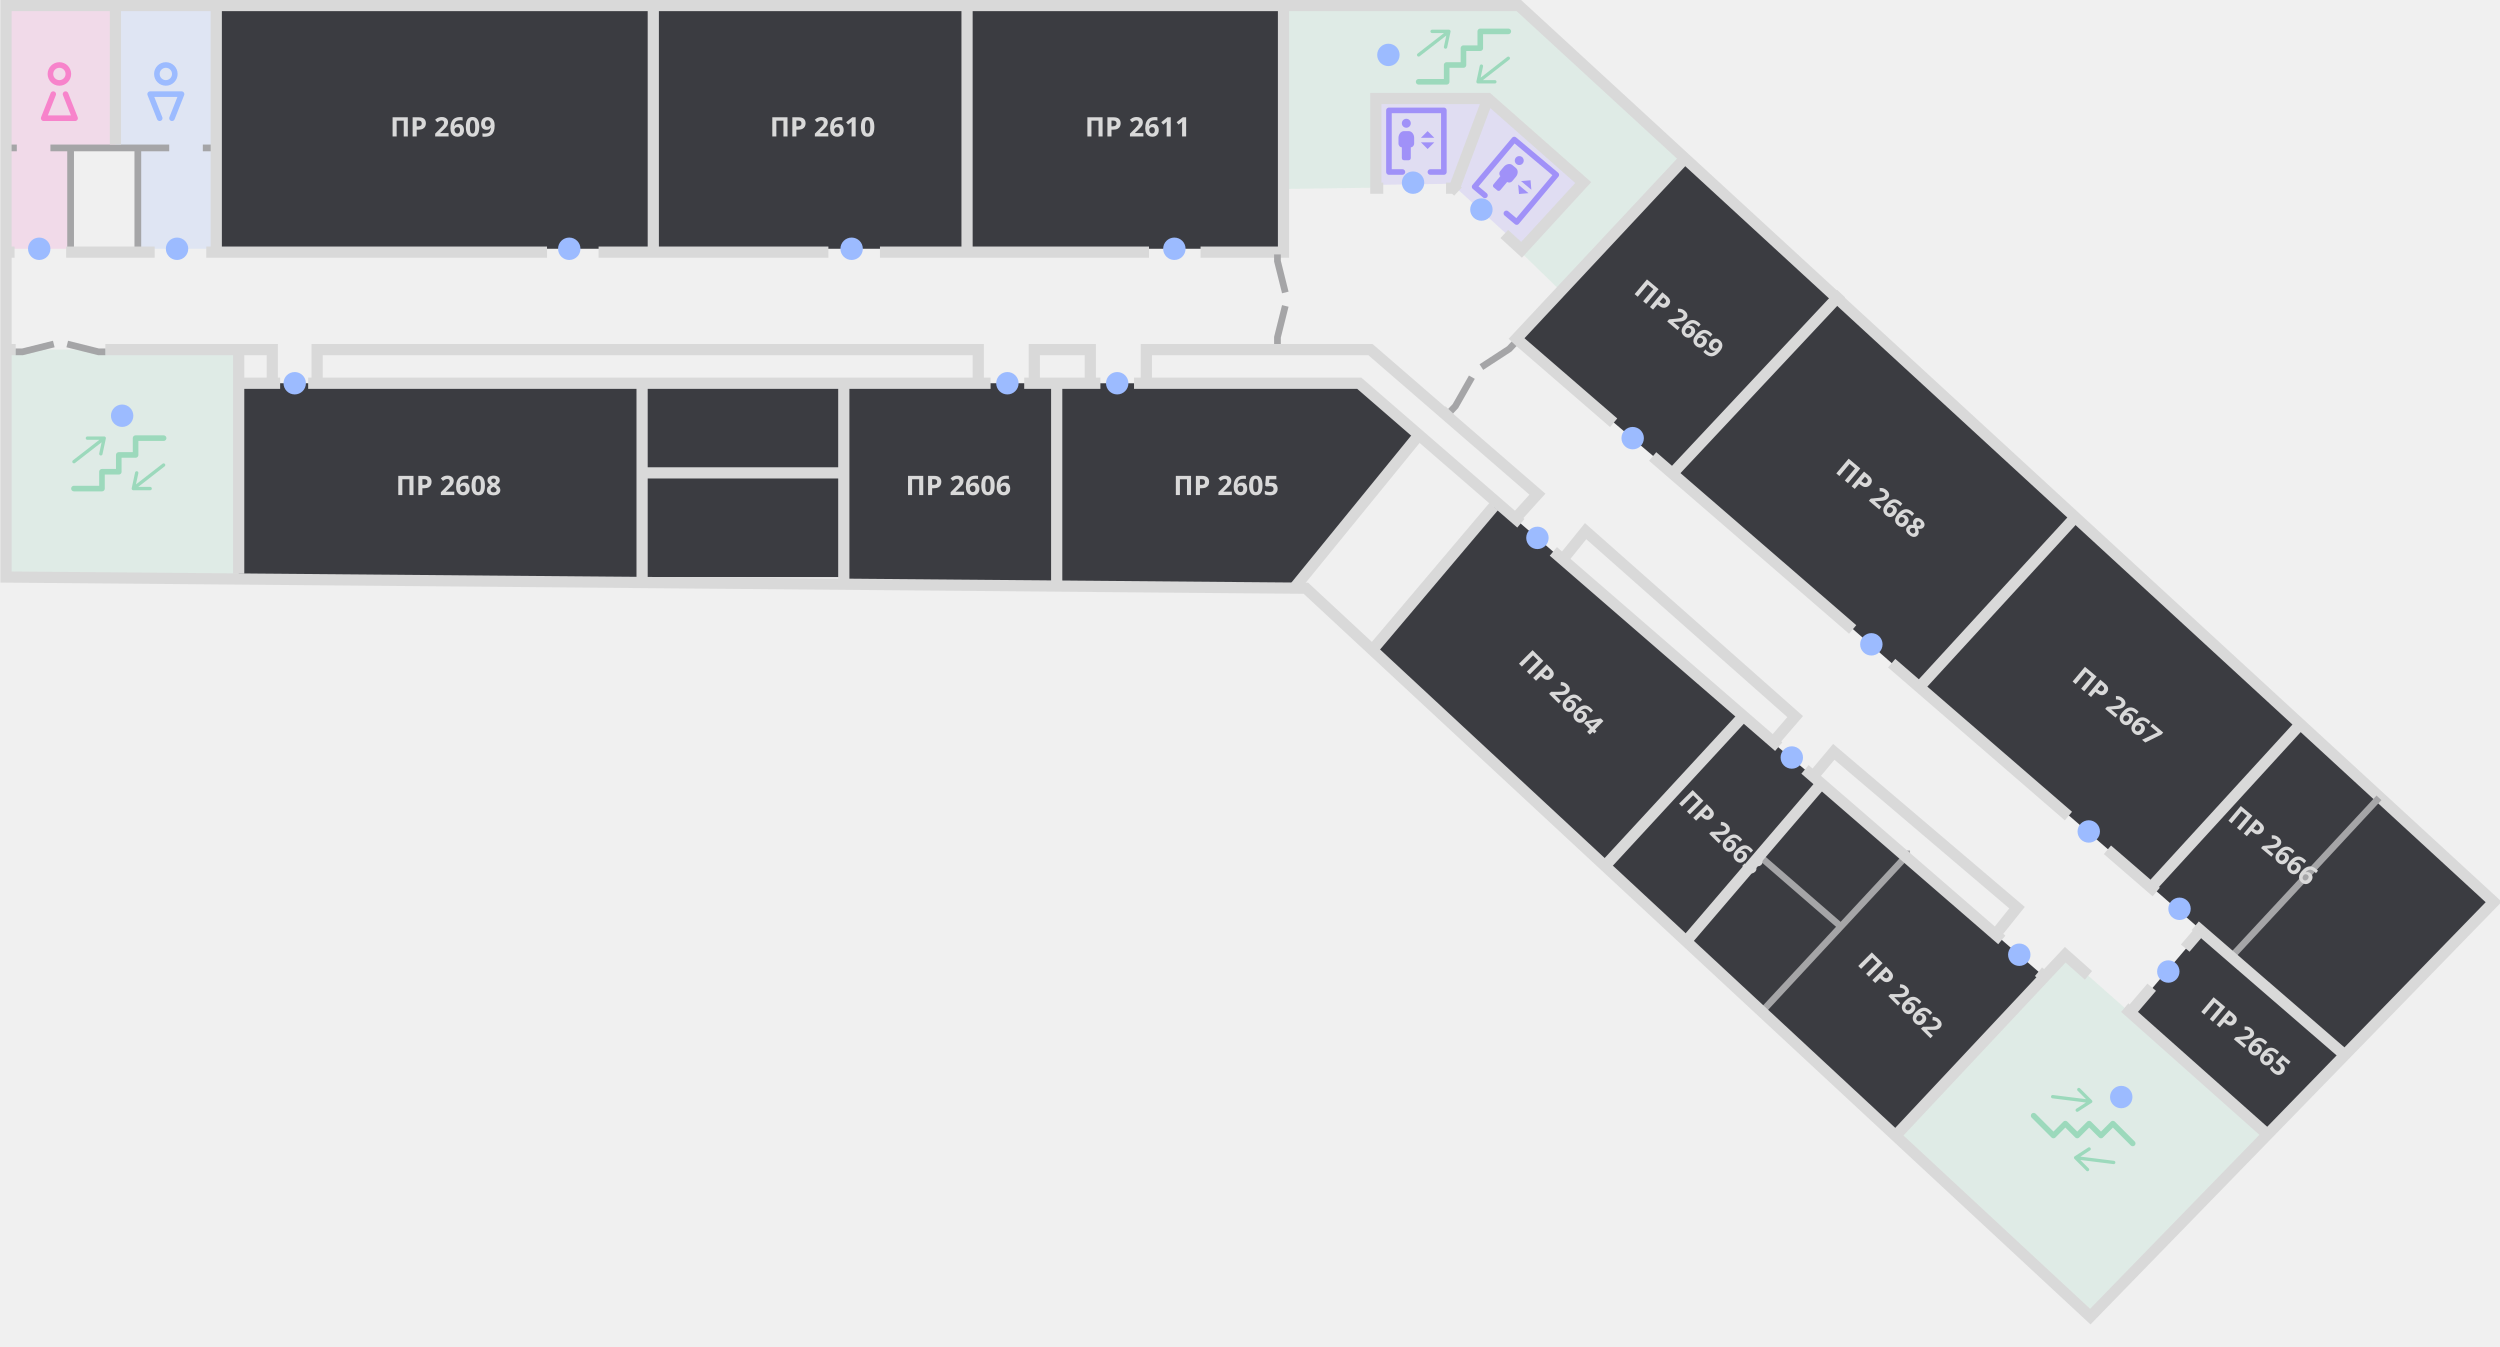
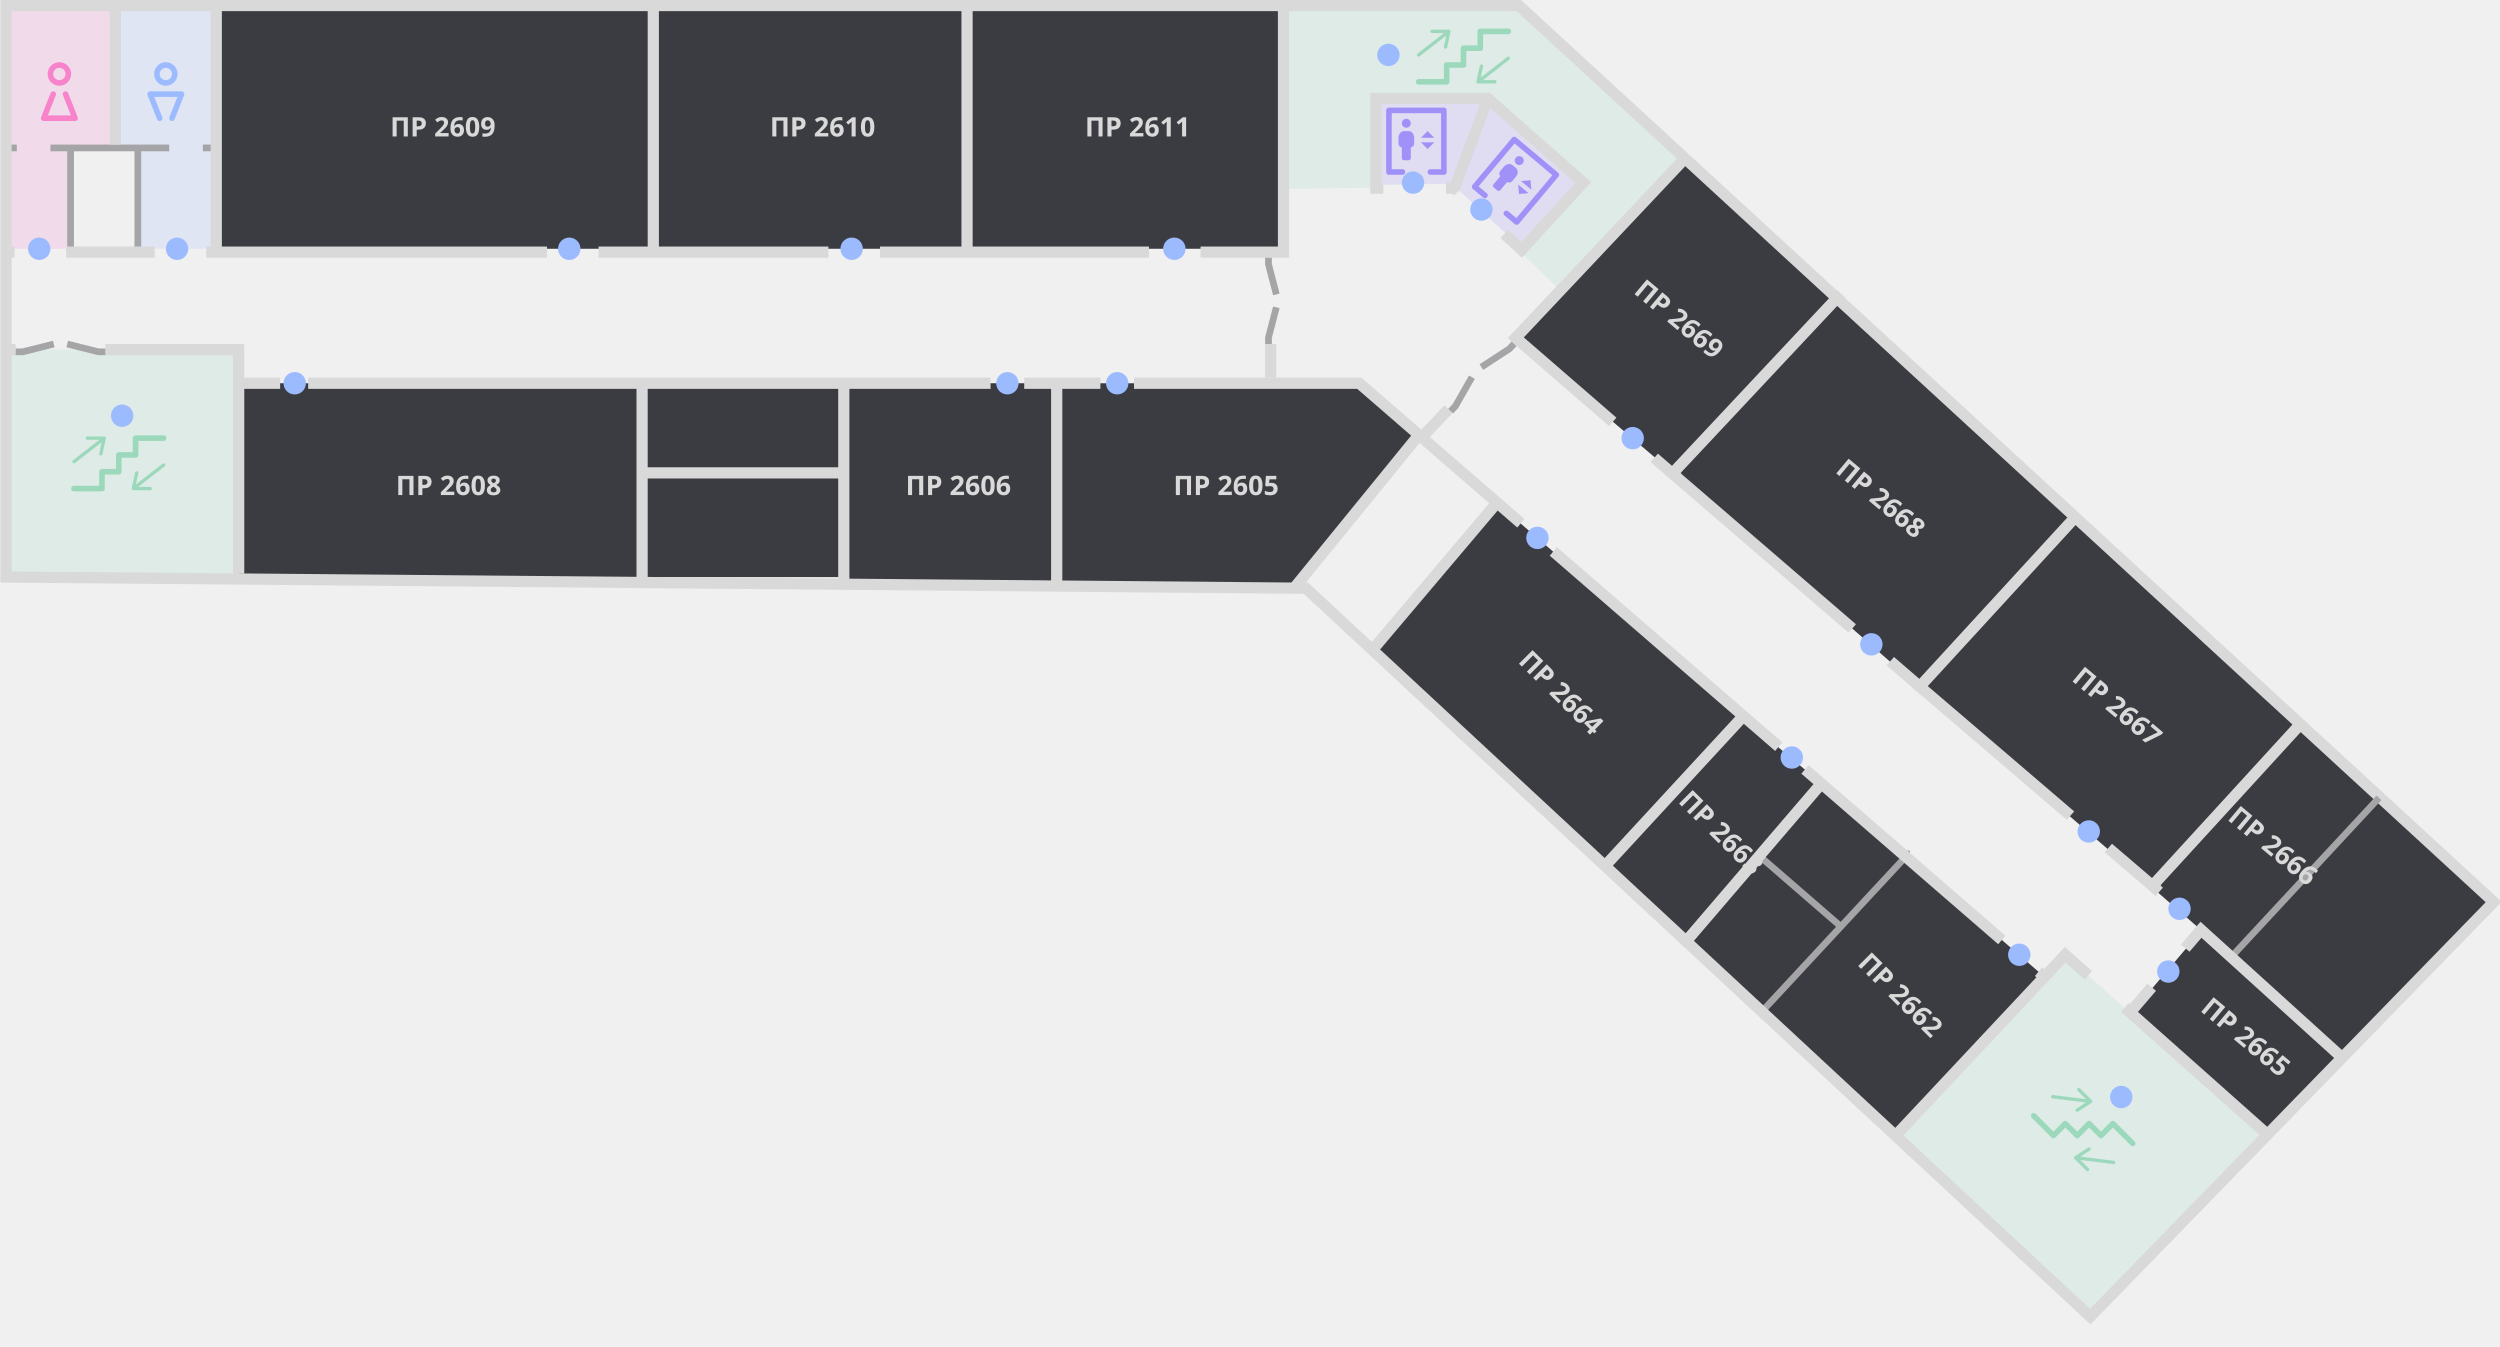
<svg xmlns="http://www.w3.org/2000/svg" width="2231" height="1202" viewBox="0 0 2231 1202" fill="none">
  <g id="PR-2-6" clip-path="url(#clip0_7_3306)">
    <g id="Spaces">
      <path id="pr-26-wcw" opacity="0.2" d="M64 133L64 222L5 222L5 5L103 5L103 133L64 133Z" fill="#F783CB" />
      <path id="pr-2669" d="M1504 142L1353 303L1493 422L1639 265.5L1504 142Z" fill="#3B3C41" />
      <path id="pr-2668" d="M1639 265L1494 421.5L1713.5 614L1852 462L1639 265Z" fill="#3B3C41" />
      <path id="pr-2667" d="M1714 613.5L1852.5 462L2053.5 645.5L1919.5 791L1714 613.5Z" fill="#3B3C41" />
      <path id="pr-26-wcm" opacity="0.2" d="M193 5L193 222L123 222L123 132L103 132L103 5L193 5Z" fill="#9CBBFF" />
      <rect id="pr-2609" x="193" y="5" width="390" height="217" fill="#3B3C41" />
      <rect id="pr-2608" x="213" y="342" width="360" height="173" fill="#3B3C41" />
      <rect id="pr-2606" x="753" y="342" width="190" height="179" fill="#3B3C41" />
      <path id="pr-2605" d="M943 342L943 521L1150.5 524L1266 388.5L1213.5 342L943 342Z" fill="#3B3C41" />
      <rect id="pr-2610" x="583" y="5" width="280" height="217" fill="#3B3C41" />
      <rect id="pr-2611" x="863" y="5" width="280" height="217" fill="#3B3C41" />
      <rect id="pr-26-stairs-2" opacity="0.2" x="5" y="312" width="208" height="203" fill="#9CD9BC" />
      <rect id="!u1" x="573" y="342" width="180" height="80" fill="#3B3C41" />
      <rect id="!u2" x="573" y="422" width="180" height="93" fill="#3B3C41" />
      <path id="pr-2664" d="M1555 638.5L1434.5 773L1224 579L1336 449L1555 638.5Z" fill="#3B3C41" />
      <path id="pr-2663" d="M1553.81 639L1434 773.673L1504.69 839L1625 698.799L1553.81 639Z" fill="#3B3C41" />
      <path id="pr-2662" d="M1625 699L1506 837.778L1692 1012L1825 872.223L1625 699Z" fill="#3B3C41" />
      <path id="pr-2666" d="M2092 941L1920 791.5L2052.5 647L2225.5 805.5L2092 941Z" fill="#3B3C41" />
      <path id="pr-26-stairs-3" opacity="0.2" d="M1843.5 853L1692 1011.5L1865 1175L2023 1011.5L1843.5 853Z" fill="#9CD9BC" />
      <path id="pr-26-stairs-1" opacity="0.2" d="M1144 168.689L1226.5 167.5L1226.5 86L1325 86L1410.5 160.5L1353 221L1393.5 260.5L1505 142.5L1355.5 5L1144 5L1144 168.689Z" fill="#9CD9BC" />
      <path id="pr-2665" d="M1964 831L1901 905L2023 1013L2091.5 941.5L1964 831Z" fill="#3B3C41" />
      <path id="pr-26-lift-1" opacity="0.2" d="M1226 86L1326 86L1294.99 164L1226 165L1226 86Z" fill="#A091F8" />
      <path id="pr-26-lift-2" opacity="0.2" d="M1326 87L1296 164.5L1355.5 219L1410.5 160.5L1326 87Z" fill="#A091F8" />
    </g>
    <g id="Walls">
      <path id="Vector 357" d="M1573 902L1703 762L1704.5 762" stroke="#A5A5A7" stroke-width="6" />
      <path id="Subtract" fill-rule="evenodd" clip-rule="evenodd" d="M151 129L45 129L45 135L151 135L151 129ZM181 135L193 135L193 129L181 129L181 135ZM3 129L15 129L15 135L3 135L3 129Z" fill="#A5A5A7" />
      <path id="Vector 327" d="M5.377 4.942L5.377 514.942L1165.38 524.942L1865.38 1174.94L2225.38 804.942L1355.38 4.942L5.377 4.942Z" stroke="#D9D9D9" stroke-width="10" />
      <path id="Vector 359" d="M1993 852L2123 712" stroke="#A5A5A7" stroke-width="6" />
      <path id="Vector 361" d="M63 132L63 222" stroke="#A5A5A7" stroke-width="6" />
      <path id="Vector 362" d="M123 132L123 222" stroke="#A5A5A7" stroke-width="6" />
      <path id="Vector 359_2" d="M573 422L753 422" stroke="#D9D9D9" stroke-width="10" />
      <path id="Vector 358" d="M1643 827L1568 762" stroke="#A5A5A7" stroke-width="6" />
      <path id="Vector 337" d="M213 312L213 512" stroke="#D9D9D9" stroke-width="10" />
      <path id="Vector 339" d="M193 2L193 222" stroke="#D9D9D9" stroke-width="10" />
      <path id="Vector 340" d="M103 129L103 2" stroke="#D9D9D9" stroke-width="10" />
      <path id="Vector 341" d="M583 222L583 2" stroke="#D9D9D9" stroke-width="10" />
      <path id="Vector 342" d="M863 222L863 2" stroke="#D9D9D9" stroke-width="10" />
-       <path id="Vector 347" d="M1023 342L1023 312L1223 312L1372 441L1353 462" stroke="#D9D9D9" stroke-width="10" />
      <path id="Vector 352" d="M1223 582L1333 452M1433 772L1553 642" stroke="#D9D9D9" stroke-width="10" />
      <path id="Vector 353" d="M1503 842L1623 702" stroke="#D9D9D9" stroke-width="10" />
      <path id="Vector 354" d="M1919 792.5L2054 645" stroke="#D9D9D9" stroke-width="10" />
      <path id="Vector 355" d="M1851.5 462L1712 614" stroke="#D9D9D9" stroke-width="10" />
      <path id="Vector 356" d="M1493 422L1643 262" stroke="#D9D9D9" stroke-width="10" />
-       <path id="Vector 346" d="M923 342L923 312L973 312L973 342" stroke="#D9D9D9" stroke-width="10" />
      <path id="Vector 349" d="M943 523.5L943 342" stroke="#D9D9D9" stroke-width="10" />
      <path id="Vector 350" d="M753 522L753 342" stroke="#D9D9D9" stroke-width="10" />
      <path id="Vector 351" d="M573 522L573 342" stroke="#D9D9D9" stroke-width="10" />
-       <path id="Subtract_2" fill-rule="evenodd" clip-rule="evenodd" d="M1289.94 362.601L1284.35 368.586L1291.65 375.414L1297.21 369.468L1289.94 362.601ZM1346.31 302.301L1353.58 309.168L1506.65 145.414L1499.35 138.586L1346.31 302.301Z" fill="#D9D9D9" />
-       <path id="Subtract_3" fill-rule="evenodd" clip-rule="evenodd" d="M1356.27 298.218L1443.24 373.436L1436.81 381.097L1349.73 305.782L1356.27 298.218ZM1471.61 411.191L1478.04 403.53L1656.53 557.901L1650.1 565.562L1471.61 411.191ZM1684.9 595.656L1842.65 732.095L1849.08 724.433L1691.33 587.995L1684.9 595.656ZM1921.01 799.862L1877.45 762.189L1883.88 754.528L1927.44 792.201L1921.01 799.862ZM1955.81 829.956L2089.73 945.782L2096.27 938.218L1962.23 822.295L1955.81 829.956ZM278 307L283 307L873 307L878 307L878 312L878 342L868 342L868 317L288 317L288 342L278 342L278 312L278 307Z" fill="#D9D9D9" />
-       <path id="Subtract_4" fill-rule="evenodd" clip-rule="evenodd" d="M1846.32 848.263L1842.68 845.028L1839.35 848.58L1689.35 1008.58L1696.65 1015.42L1843.32 858.972L1860.52 874.259L1866.95 866.595L1846.32 848.263ZM1899.32 895.371L1892.89 903.034L2019.68 1015.74L2026.32 1008.26L1899.32 895.371Z" fill="#D9D9D9" />
-       <path id="Subtract_5" fill-rule="evenodd" clip-rule="evenodd" d="M250 337L250 347L213 347L213 337L250 337ZM884 347L275 347L275 337L884 337L884 347ZM914 347L982 347L982 337L914 337L914 347ZM1211.14 347L1012 347L1012 337L1213 337L1214.86 337L1216.27 338.221L1360.44 463.126L1354.01 470.788L1211.14 347ZM1383 495.901L1584.11 670.143L1590.54 662.481L1389.43 488.24L1383 495.901ZM1607.54 690.445L1613.97 682.784L1789.63 834.973L1783.2 842.634L1607.54 690.445ZM1815.93 870.988L1819.73 874.279L1826.27 866.721L1822.36 863.326L1815.93 870.988Z" fill="#D9D9D9" />
-       <path id="Subtract_6" fill-rule="evenodd" clip-rule="evenodd" d="M1128 312L1128 307L1138 307L1138 312L1128 312ZM1138 227L1128 227L1128 222L1138 222L1138 227ZM14 317L3 317L3 307L14 307L14 317ZM94 317L94 307L123 307L243 307L248 307L248 312L248 342L238 342L238 317L123 317L94 317Z" fill="#D9D9D9" />
-       <path id="Subtract_7" fill-rule="evenodd" clip-rule="evenodd" d="M1157.75 529.207L1267.66 394.314L1259.91 387.998L1150 522.891L1157.75 529.207ZM1418.31 470.256L1414.4 466.789L1411.11 470.858L1390.11 496.858L1397.89 503.142L1415.6 481.211L1594.99 639.974L1579.73 657.678L1587.31 664.206L1605.79 642.764L1609.01 639.026L1605.31 635.756L1418.31 470.256ZM1639.72 667.125L1635.88 663.861L1632.64 667.724L1614.17 689.79L1621.83 696.21L1637.07 678.007L1793.06 810.665L1779.45 827.684L1787.26 833.931L1803.9 813.123L1806.94 809.334L1803.24 806.191L1639.72 667.125ZM1953.93 849.309L1967 834.061L1959.41 827.553L1946.27 842.881L1953.93 849.309ZM1924.02 884.209L1916.36 877.781L1899.46 897.498L1907.05 904.006L1924.02 884.209Z" fill="#D9D9D9" />
-       <path id="Subtract_8" fill-rule="evenodd" clip-rule="evenodd" d="M1150.4 224.995L1150.4 5L1140.4 5L1140.4 219.995L1071.37 219.995L1071.37 229.995L1145.4 229.995L1150.4 229.995L1150.4 224.995ZM785.272 219.995L1025.36 219.995L1025.36 229.995L785.272 229.995L785.272 219.995ZM739.256 229.995L739.256 219.995L534.184 219.995L534.184 229.995L739.256 229.995ZM184.063 219.995L488.168 219.995L488.168 229.995L184.063 229.995L184.063 219.995ZM138.047 219.995L138.047 229.995L59.018 229.995L59.018 219.995L138.047 219.995ZM13.002 229.995L13.002 219.995L5 219.995L5 229.995L13.002 229.995ZM1227.8 82.94L1222.8 82.94L1222.8 87.94L1222.8 167.938L1222.8 172.938L1227.8 172.938L1234.43 172.938L1234.43 162.938L1232.8 162.938L1232.8 92.94L1320.62 92.94L1294.36 162.938L1290.45 162.938L1290.45 172.938L1295.88 172.938L1297.69 174.591L1304.56 167.322L1303.7 166.533L1329.97 96.489L1405.74 163.316L1357.54 215.874L1345.86 205.166L1338.99 212.435L1354.47 226.623L1358.16 230L1361.53 226.316L1416.55 166.318L1420 162.561L1416.18 159.189L1331.15 84.19L1329.73 82.94L1327.84 82.94L1227.8 82.94Z" fill="#D9D9D9" />
+       <path id="Subtract_2" d="M1296.24 368.55L1275.14 390.93L1267.86 384.069L1288.97 361.684L1296.24 368.55ZM1506.64 145.43L1352.87 308.497L1345.6 301.631L1499.36 138.569L1506.64 145.43Z" fill="#D9D9D9" />
+       <path id="Subtract_3" fill-rule="evenodd" clip-rule="evenodd" d="M1846.32 848.263L1842.68 845.028L1839.35 848.58L1689.35 1008.58L1696.65 1015.42L1843.32 858.972L1860.52 874.259L1866.95 866.595L1846.32 848.263ZM1899.32 895.371L1892.89 903.034L2019.68 1015.74L2026.32 1008.26L1899.32 895.371Z" fill="#D9D9D9" />
+       <path id="Subtract_4" fill-rule="evenodd" clip-rule="evenodd" d="M250 337L250 347L213 347L213 337L250 337ZM884 347L275 347L275 337L884 337L884 347ZM914 347L982 347L982 337L914 337L914 347ZM1211.14 347L1012 347L1012 337L1213 337L1214.86 337L1216.27 338.221L1360.44 463.126L1354.01 470.788L1211.14 347ZM1383 495.901L1584.11 670.143L1590.54 662.481L1389.43 488.24L1383 495.901ZM1607.54 690.445L1613.97 682.784L1789.63 834.973L1783.2 842.634L1607.54 690.445ZM1815.93 870.988L1819.73 874.279L1826.27 866.721L1822.36 863.326L1815.93 870.988Z" fill="#D9D9D9" />
+       <path id="Subtract_5" d="M1139 337L1129 337L1129 307L1139 307L1139 337ZM14 317L5 317L5 307L14 307L14 317ZM217.812 317L94 317L94 307L217.812 307L217.812 317ZM1139 227L1129 227L1129 222L1139 222L1139 227Z" fill="#D9D9D9" />
+       <path id="Subtract_6" d="M1924.02 884.209L1907.05 904.005L1903.26 900.752L1899.46 897.498L1916.36 877.781L1924.02 884.209ZM1963.21 830.807L1967 834.061L1953.93 849.308L1946.27 842.88L1959.41 827.553L1963.21 830.807ZM1263.78 391.156L1267.66 394.314L1157.75 529.208L1153.87 526.048L1150 522.89L1259.91 387.998L1263.78 391.156Z" fill="#D9D9D9" />
+       <path id="Subtract_7" fill-rule="evenodd" clip-rule="evenodd" d="M1150.4 224.995L1150.4 5L1140.4 5L1140.4 219.995L1071.37 219.995L1071.37 229.995L1145.4 229.995L1150.4 229.995L1150.4 224.995ZM785.272 219.995L1025.36 219.995L1025.36 229.995L785.272 229.995L785.272 219.995ZM739.256 229.995L739.256 219.995L534.184 219.995L534.184 229.995L739.256 229.995ZM184.063 219.995L488.168 219.995L488.168 229.995L184.063 229.995L184.063 219.995ZM138.047 219.995L138.047 229.995L59.018 229.995L59.018 219.995L138.047 219.995ZM13.002 229.995L13.002 219.995L5 219.995L5 229.995L13.002 229.995ZM1227.8 82.94L1222.8 82.94L1222.8 87.94L1222.8 167.938L1222.8 172.938L1227.8 172.938L1234.43 172.938L1234.43 162.938L1232.8 162.938L1232.8 92.94L1320.62 92.94L1294.36 162.938L1290.45 162.938L1290.45 172.938L1295.88 172.938L1297.69 174.591L1304.56 167.322L1303.7 166.533L1329.97 96.489L1405.74 163.316L1357.54 215.874L1345.86 205.166L1338.99 212.435L1354.47 226.623L1358.16 230L1361.53 226.316L1416.55 166.318L1420 162.561L1416.18 159.189L1331.15 84.19L1329.73 82.94L1327.84 82.94L1227.8 82.94Z" fill="#D9D9D9" />
+       <path id="Subtract_8" d="M1500.77 423.221L1494.23 430.778L1472.94 412.335L1479.54 404.826L1500.77 423.221ZM1442.5 372.725L1435.89 380.234L1348.23 304.278L1354.77 296.721L1442.5 372.725Z" fill="#D9D9D9" />
+       <path id="Subtract_9" d="M1720.26 612.212L1717 615.999L1713.74 619.789L1683.59 593.821L1690.19 586.312L1720.26 612.212ZM1656.25 557.079L1649.65 564.588L1490.24 427.288L1496.76 419.712L1656.25 557.079Z" fill="#D9D9D9" />
+       <path id="Subtract_10" d="M1928.25 790.201L1925 794L1921.75 797.799L1878.15 760.488L1884.76 752.979L1928.25 790.201ZM1851 724.087L1844.39 731.596L1706.75 613.798L1713.25 606.202L1851 724.087Z" fill="#D9D9D9" />
+       <path id="Subtract_11" d="M2094.36 940.972L2091 944.675L2087.64 948.381L1957.14 830.097L1963.74 822.588L2094.36 940.972ZM1930.18 792.169L1923.58 799.678L1918.64 795.204L1925.36 787.796L1930.18 792.169Z" fill="#D9D9D9" />
    </g>
    <g id="Textes">
      <text id="Ð¿Ñ 2609" transform="translate(348 105)" fill="#D9D9D9" xml:space="preserve" style="white-space: pre" font-family="GothamSSm" font-size="24" font-weight="bold" letter-spacing="0em">
        <tspan x="0.199" y="16.8">ПР 2609</tspan>
      </text>
      <text id="ÐÐ  2610" transform="translate(687 105)" fill="#D9D9D9" xml:space="preserve" style="white-space: pre" font-family="GothamSSm" font-size="24" font-weight="bold" letter-spacing="0em">
        <tspan x="0.043" y="16.8">ПР 2610</tspan>
      </text>
      <text id="Ð¿Ñ 2611" transform="translate(968 105)" fill="#D9D9D9" xml:space="preserve" style="white-space: pre" font-family="GothamSSm" font-size="24" font-weight="bold" letter-spacing="0em">
        <tspan x="0.227" y="16.8">ПР 2611</tspan>
      </text>
      <text id="Ð¿Ñ 2608" transform="translate(353 425)" fill="#D9D9D9" xml:space="preserve" style="white-space: pre" font-family="GothamSSm" font-size="24" font-weight="bold" letter-spacing="0em">
        <tspan x="0.27" y="16.8">ПР 2608</tspan>
      </text>
      <text id="Ð¿Ñ 2606" transform="translate(808 425)" fill="#D9D9D9" xml:space="preserve" style="white-space: pre" font-family="GothamSSm" font-size="24" font-weight="bold" letter-spacing="0em">
        <tspan x="0.176" y="16.8">ПР 2606</tspan>
      </text>
      <text id="Ð¿Ñ 2605" transform="translate(1047 425)" fill="#D9D9D9" xml:space="preserve" style="white-space: pre" font-family="GothamSSm" font-size="24" font-weight="bold" letter-spacing="0em">
        <tspan x="0.168" y="16.8">ПР 2605</tspan>
      </text>
      <text id="Ð¿Ñ 2664" transform="translate(1365.59 578.586) rotate(45)" fill="#D9D9D9" xml:space="preserve" style="white-space: pre" font-family="GothamSSm" font-size="24" font-weight="bold" letter-spacing="0em">
        <tspan x="0.445" y="16.8">ПР 2664</tspan>
      </text>
      <text id="Ð¿Ñ 2663" transform="translate(1508.59 703.586) rotate(45)" fill="#D9D9D9" xml:space="preserve" style="white-space: pre" font-family="GothamSSm" font-size="24" font-weight="bold" letter-spacing="0em">
        <tspan x="0.242" y="16.8">ПР 2663</tspan>
      </text>
      <text id="Ð¿Ñ 2662" transform="translate(1668.59 848.586) rotate(45)" fill="#D9D9D9" xml:space="preserve" style="white-space: pre" font-family="GothamSSm" font-size="24" font-weight="bold" letter-spacing="0em">
        <tspan x="0.066" y="16.8">ПР 2662</tspan>
      </text>
      <text id="Ð¿Ñ 2669" transform="translate(1467.7 248.072) rotate(40)" fill="#D9D9D9" xml:space="preserve" style="white-space: pre" font-family="GothamSSm" font-size="24" font-weight="bold" letter-spacing="0em">
        <tspan x="0.227" y="16.8">ПР 2669</tspan>
      </text>
      <text id="Ð¿Ñ 2668" transform="translate(1647.7 408.072) rotate(40)" fill="#D9D9D9" xml:space="preserve" style="white-space: pre" font-family="GothamSSm" font-size="24" font-weight="bold" letter-spacing="0em">
        <tspan x="0.215" y="16.8">ПР 2668</tspan>
      </text>
      <text id="Ð¿Ñ 2667" transform="translate(1858.47 593.714) rotate(40)" fill="#D9D9D9" xml:space="preserve" style="white-space: pre" font-family="GothamSSm" font-size="24" font-weight="bold" letter-spacing="0em">
        <tspan x="0.348" y="16.8">ПР 2667</tspan>
      </text>
      <text id="Ð¿Ñ 2666" transform="translate(1997.7 718.072) rotate(40)" fill="#D9D9D9" xml:space="preserve" style="white-space: pre" font-family="GothamSSm" font-size="24" font-weight="bold" letter-spacing="0em">
        <tspan x="0.121" y="16.8">ПР 2666</tspan>
      </text>
      <text id="Ð¿Ñ 2665" transform="translate(1973.47 888.714) rotate(40)" fill="#D9D9D9" xml:space="preserve" style="white-space: pre" font-family="GothamSSm" font-size="24" font-weight="bold" letter-spacing="0em">
        <tspan x="0.113" y="16.8">ПР 2665</tspan>
      </text>
    </g>
    <g id="Entrances">
      <circle id="Ellipse 1" cx="35" cy="222" r="10" fill="#9CBBFF" />
      <circle id="Ellipse 5" cx="263" cy="342" r="10" fill="#9CBBFF" />
      <circle id="Ellipse 6" cx="899" cy="342" r="10" fill="#9CBBFF" />
      <circle id="Ellipse 7" cx="997" cy="342" r="10" fill="#9CBBFF" />
      <circle id="Ellipse 8" cx="1372" cy="480" r="10" fill="#9CBBFF" />
      <circle id="Ellipse 9" cx="1599" cy="676" r="10" fill="#9CBBFF" />
      <circle id="Ellipse 10" cx="1802" cy="852" r="10" fill="#9CBBFF" />
      <circle id="Ellipse 11" cx="1935" cy="867" r="10" fill="#9CBBFF" />
      <circle id="Ellipse 23" cx="1893" cy="979" r="10" fill="#9CBBFF" />
      <circle id="Ellipse 12" cx="1945" cy="811" r="10" fill="#9CBBFF" />
      <circle id="Ellipse 4" cx="109" cy="371" r="10" fill="#9CBBFF" />
      <circle id="Ellipse 3" cx="158" cy="222" r="10" fill="#9CBBFF" />
      <circle id="Ellipse 13" cx="1864" cy="742" r="10" fill="#9CBBFF" />
      <circle id="Ellipse 14" cx="1670" cy="575" r="10" fill="#9CBBFF" />
      <circle id="Ellipse 15" cx="1457" cy="391" r="10" fill="#9CBBFF" />
      <circle id="Ellipse 16" cx="1261" cy="163" r="10" fill="#9CBBFF" />
      <circle id="Ellipse 17" cx="1322" cy="187" r="10" fill="#9CBBFF" />
      <circle id="Ellipse 18" cx="1239" cy="49" r="10" fill="#9CBBFF" />
      <circle id="Ellipse 20" cx="1048" cy="222" r="10" fill="#9CBBFF" />
      <circle id="Ellipse 21" cx="760" cy="222" r="10" fill="#9CBBFF" />
      <circle id="Ellipse 22" cx="508" cy="222" r="10" fill="#9CBBFF" />
    </g>
    <g id="Icons">
      <g id="Woman">
        <g id="Group 5">
          <path id="Vector 200" d="M58.5 84L67 105.5L39 105.5L47.5 84" stroke="#F783CB" stroke-width="5" stroke-linecap="round" stroke-linejoin="round" />
          <circle id="Ellipse 9_2" cx="53" cy="66" r="8" stroke="#F783CB" stroke-width="5" stroke-linecap="round" stroke-linejoin="round" />
        </g>
      </g>
      <g id="Men">
        <g id="Group 6">
          <path id="Vector 200_2" d="M153.5 105.5L162 84L134 84L142.5 105.5" stroke="#9CBBFF" stroke-width="5" stroke-linecap="round" stroke-linejoin="round" />
          <circle id="Ellipse 9_3" cx="148" cy="66" r="8" stroke="#9CBBFF" stroke-width="5" stroke-linecap="round" stroke-linejoin="round" />
        </g>
      </g>
      <g id="Stair">
        <g id="Stair frame">
          <path id="Vector 152" d="M146 391L121 391L121 406L106 406L106 421L91 421L91 436L66 436" stroke="#9CD9BC" stroke-width="5" stroke-linecap="round" stroke-linejoin="round" />
          <path id="Vector 154" d="M78 391L93 391M93 391L90 405M93 391L66 412" stroke="#9CD9BC" stroke-width="3" stroke-linecap="round" stroke-linejoin="round" />
          <path id="Vector 155" d="M134 436L119 436M119 436L122 422M119 436L146 415" stroke="#9CD9BC" stroke-width="3" stroke-linecap="round" stroke-linejoin="round" />
        </g>
      </g>
      <g id="Stair_2">
        <g id="Stair frame_2">
          <path id="Vector 152_2" d="M1346 28L1321 28L1321 43L1306 43L1306 58L1291 58L1291 73L1266 73" stroke="#9CD9BC" stroke-width="5" stroke-linecap="round" stroke-linejoin="round" />
          <path id="Vector 154_2" d="M1278 28L1293 28M1293 28L1290 42M1293 28L1266 49" stroke="#9CD9BC" stroke-width="3" stroke-linecap="round" stroke-linejoin="round" />
          <path id="Vector 155_2" d="M1334 73L1319 73M1319 73L1322 59M1319 73L1346 52" stroke="#9CD9BC" stroke-width="3" stroke-linecap="round" stroke-linejoin="round" />
        </g>
      </g>
      <g id="Elevator">
        <g id="Vector">
          <path d="M1280 123L1274 117L1268 123L1280 123Z" fill="#A091F8" />
          <path d="M1280 127L1274 133L1268 127L1280 127Z" fill="#A091F8" />
          <path d="M1262 123C1262 120 1260 117 1257 117L1253 117C1250 117 1248 120 1248 123L1248 128C1248 130 1249.5 131.5 1251 131.5L1251 141C1251 142.6 1252.33 143 1253 143L1257 143C1257.67 143 1259 142.6 1259 141L1259 131.5C1260.5 131.5 1262 130 1262 128L1262 123Z" fill="#A091F8" />
          <path d="M1259 110C1259 112.209 1257.21 114 1255 114C1252.79 114 1251 112.209 1251 110C1251 107.791 1252.79 106 1255 106C1257.21 106 1259 107.791 1259 110Z" fill="#A091F8" />
        </g>
        <path id="Vector 201" d="M1251.5 153.5L1239.5 153.5L1239.5 98.5L1288.5 98.5L1288.5 153.5L1276.5 153.5" stroke="#A091F8" stroke-width="5" stroke-linecap="round" stroke-linejoin="round" />
      </g>
      <g id="Elevator_2">
        <g id="Vector_2">
          <path d="M1366.58 169.323L1365.85 160.87L1357.39 161.61L1366.58 169.323Z" fill="#A091F8" />
          <path d="M1364.01 172.387L1355.56 173.127L1354.82 164.674L1364.01 172.387Z" fill="#A091F8" />
          <path d="M1352.8 157.753C1354.72 155.455 1355.12 151.871 1352.82 149.943L1349.76 147.372C1347.46 145.443 1344 146.456 1342.07 148.754L1338.86 152.584C1337.57 154.116 1337.76 156.229 1338.91 157.194L1332.8 164.471C1331.77 165.697 1332.54 166.86 1333.05 167.289L1336.11 169.86C1336.62 170.288 1337.9 170.839 1338.93 169.613L1345.03 162.336C1346.18 163.3 1348.3 163.115 1349.58 161.583L1352.8 157.753Z" fill="#A091F8" />
          <path d="M1358.85 145.866C1357.43 147.558 1354.91 147.779 1353.22 146.359C1351.53 144.939 1351.31 142.416 1352.73 140.724C1354.15 139.031 1356.67 138.811 1358.36 140.231C1360.05 141.651 1360.27 144.174 1358.85 145.866Z" fill="#A091F8" />
        </g>
        <path id="Vector 201_2" d="M1325.15 174.368L1315.95 166.655L1351.31 124.522L1388.84 156.019L1353.49 198.151L1344.3 190.438" stroke="#A091F8" stroke-width="5" stroke-linecap="round" stroke-linejoin="round" />
      </g>
      <g id="Stair_3">
        <g id="Stair frame_3">
          <path id="Vector 152_3" d="M1903.22 1020.4L1885.54 1002.72L1874.93 1013.33L1864.33 1002.72L1853.72 1013.33L1843.11 1002.72L1832.51 1013.33L1814.83 995.648" stroke="#9CD9BC" stroke-width="5" stroke-linecap="round" stroke-linejoin="round" />
          <path id="Vector 154_3" d="M1855.13 972.314L1865.74 982.92M1865.74 982.92L1853.72 990.698M1865.74 982.92L1831.8 978.678" stroke="#9CD9BC" stroke-width="3" stroke-linecap="round" stroke-linejoin="round" />
          <path id="Vector 155_3" d="M1862.91 1043.73L1852.31 1033.12M1852.31 1033.12L1864.33 1025.35M1852.31 1033.12L1886.25 1037.37" stroke="#9CD9BC" stroke-width="3" stroke-linecap="round" stroke-linejoin="round" />
        </g>
      </g>
      <g id="Doors">
        <path id="Vector 301" d="M48 307L20 314L14 314" stroke="#A5A5A7" stroke-width="6" />
        <path id="Vector 302" d="M60 307L88 314L94 314" stroke="#A5A5A7" stroke-width="6" />
      </g>
      <g id="Doors_2">
-         <path id="Vector 301_2" d="M1147 261L1140 233L1140 227" stroke="#A5A5A7" stroke-width="6" />
-         <path id="Vector 302_2" d="M1147 273L1140 301L1140 307" stroke="#A5A5A7" stroke-width="6" />
+         <path id="Vector 301_2" d="M1139 262.725L1132 235.775L1132 230" stroke="#A5A5A7" stroke-width="6" />
+         <path id="Vector 302_2" d="M1139 274.275L1132 301.225L1132 307" stroke="#A5A5A7" stroke-width="6" />
      </g>
      <g id="Doors_3">
        <path id="Vector 301_3" d="M1313.5 336.603L1298.8 362.429L1294.56 366.935" stroke="#A5A5A7" stroke-width="6" />
        <path id="Vector 302_3" d="M1321.98 327.591L1346.88 311.361L1351.12 306.855" stroke="#A5A5A7" stroke-width="6" />
      </g>
    </g>
  </g>
  <defs>
    <clipPath id="clip0_7_3306">
      <rect width="2231" height="1202" fill="white" />
    </clipPath>
  </defs>
</svg>
